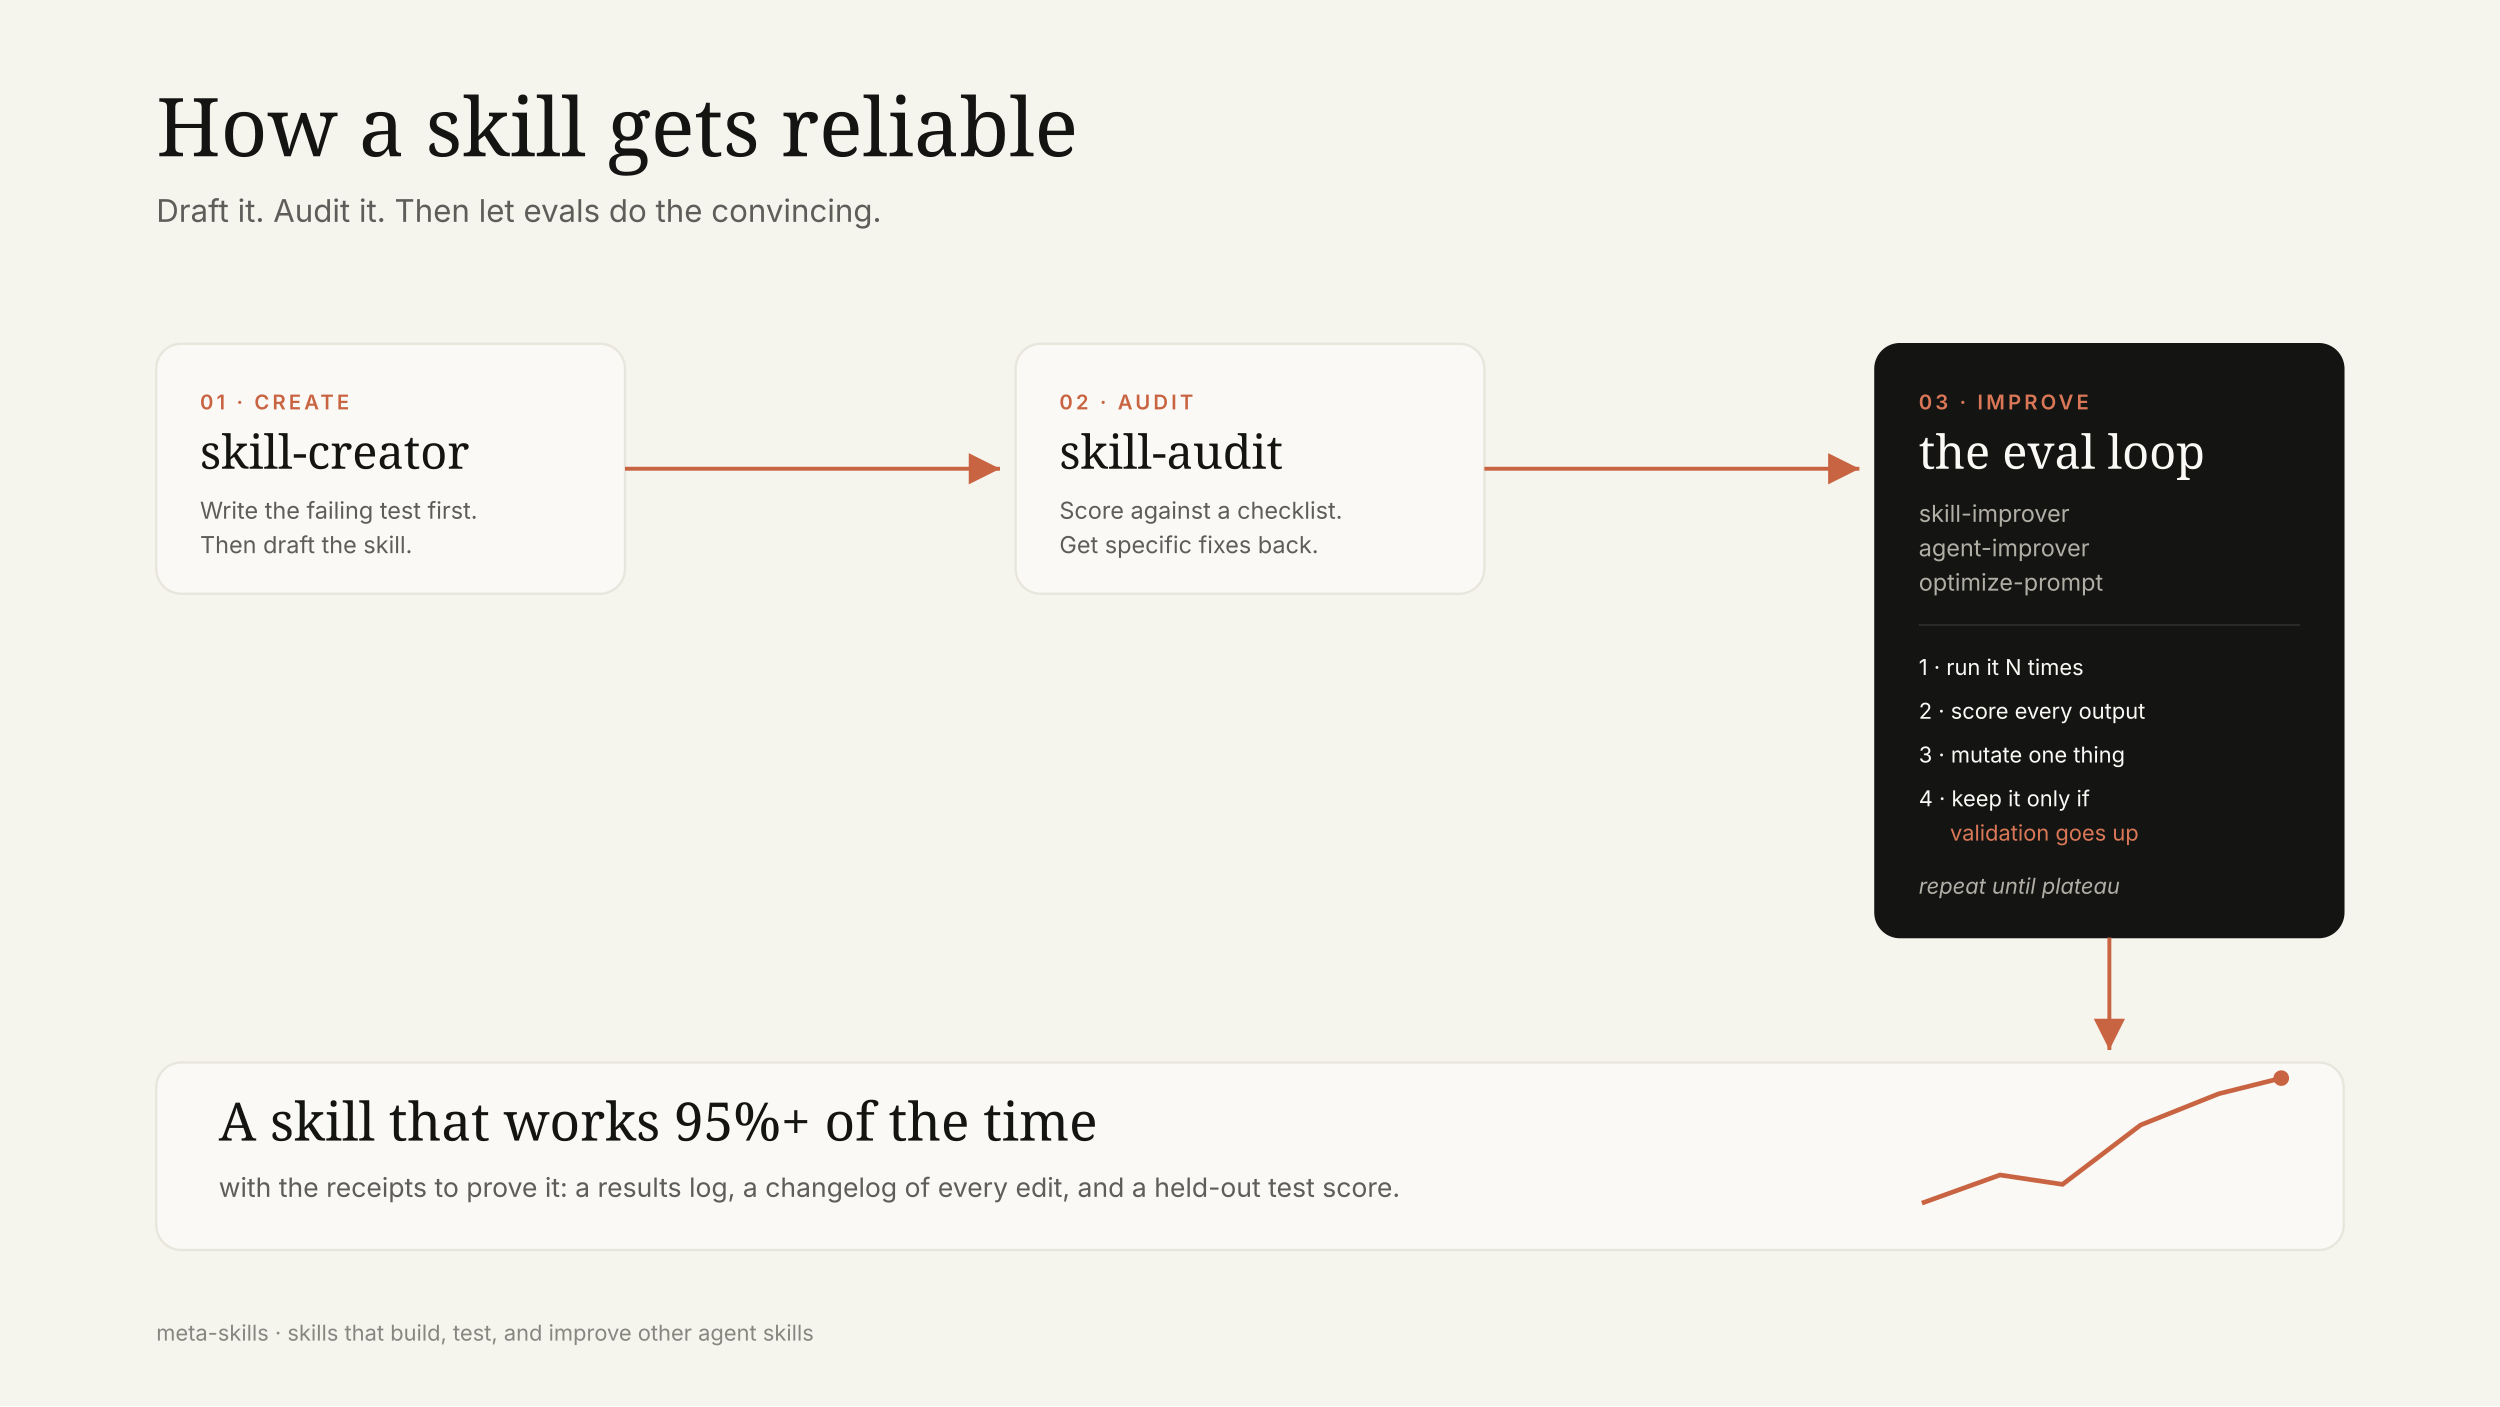
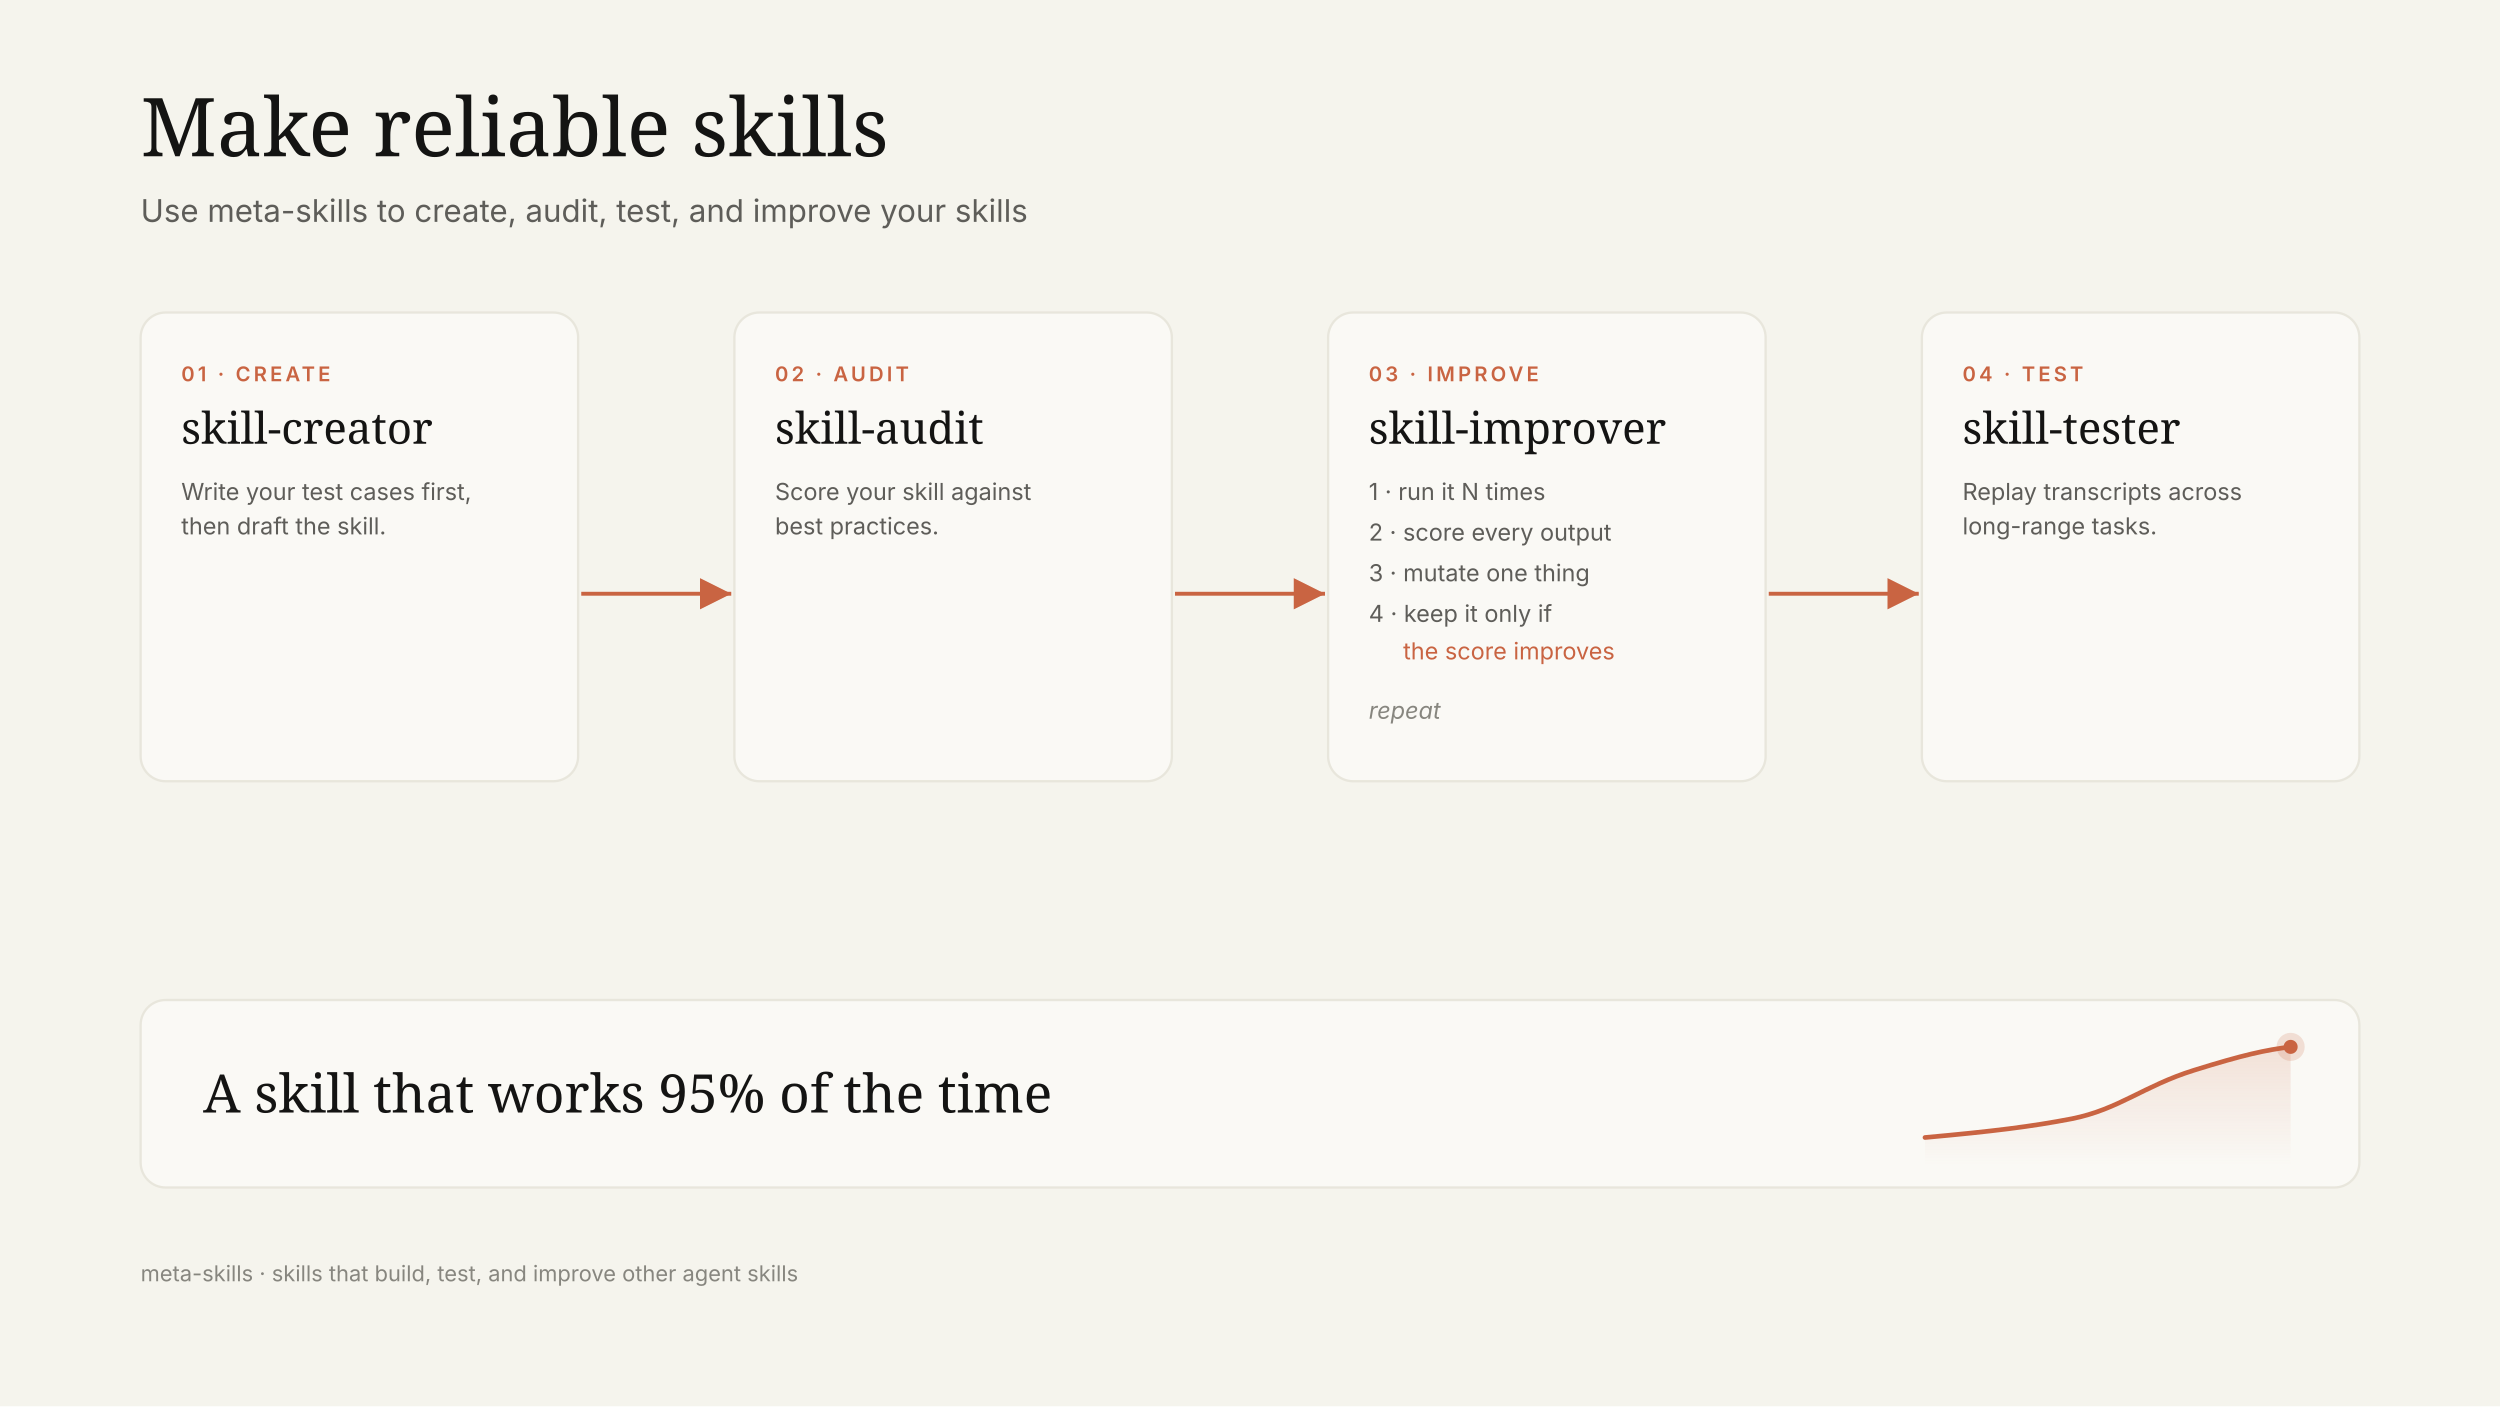
<svg xmlns="http://www.w3.org/2000/svg" width="1600" height="900" viewBox="0 0 1600 900" font-family="'EB Garamond', Georgia, serif">
  <defs>
    <style>
      .label{font-family:'EB Garamond',Georgia,serif;}
      .ui{font-family:-apple-system,'Segoe UI',system-ui,sans-serif;}
    </style>
    <marker id="arw" markerWidth="12" markerHeight="12" refX="8" refY="4" orient="auto">
      <path d="M0,0 L8,4 L0,8 Z" fill="#c96442" />
    </marker>
+     <linearGradient id="sparkFill" x1="0" y1="0" x2="0" y2="1">
+       <stop offset="0" stop-color="#c96442" stop-opacity="0.16" />
+       <stop offset="1" stop-color="#c96442" stop-opacity="0" />
+     </linearGradient>
  </defs>
  <rect width="1600" height="900" fill="#f5f4ed" />
-   <text x="100" y="100" class="label" font-size="52" fill="#141413" font-weight="500">How a skill gets reliable</text>
-   <text x="100" y="142" class="ui" font-size="20" fill="#5e5d59">Draft it. Audit it. Then let evals do the convincing.</text>
+   <text x="90" y="100" class="label" font-size="52" fill="#141413" font-weight="500">Make reliable skills</text>
+   <text x="90" y="142" class="ui" font-size="20" fill="#5e5d59">Use meta-skills to create, audit, test, and improve your skills</text>
  <g>
-     <rect x="100" y="220" width="300" height="160" rx="16" fill="#faf9f5" stroke="#e8e6dc" stroke-width="1.5" />
-     <text x="128" y="262" class="ui" font-size="13" fill="#c96442" letter-spacing="2" font-weight="600">01 · CREATE</text>
-     <text x="128" y="300" class="label" font-size="30" fill="#141413" font-weight="500">skill-creator</text>
-     <text x="128" y="332" class="ui" font-size="15" fill="#5e5d59">Write the failing test first.</text>
-     <text x="128" y="354" class="ui" font-size="15" fill="#5e5d59">Then draft the skill.</text>
+     <rect x="90" y="200" width="280" height="300" rx="16" fill="#faf9f5" stroke="#e8e6dc" stroke-width="1.5" />
+     <text x="116" y="244" class="ui" font-size="13" fill="#c96442" letter-spacing="2" font-weight="600">01 · CREATE</text>
+     <text x="116" y="284" class="label" font-size="28" fill="#141413" font-weight="500">skill-creator</text>
+     <text x="116" y="320" class="ui" font-size="15" fill="#5e5d59">Write your test cases first,</text>
+     <text x="116" y="342" class="ui" font-size="15" fill="#5e5d59">then draft the skill.</text>
  </g>
  <g>
-     <rect x="650" y="220" width="300" height="160" rx="16" fill="#faf9f5" stroke="#e8e6dc" stroke-width="1.5" />
-     <text x="678" y="262" class="ui" font-size="13" fill="#c96442" letter-spacing="2" font-weight="600">02 · AUDIT</text>
-     <text x="678" y="300" class="label" font-size="30" fill="#141413" font-weight="500">skill-audit</text>
-     <text x="678" y="332" class="ui" font-size="15" fill="#5e5d59">Score against a checklist.</text>
-     <text x="678" y="354" class="ui" font-size="15" fill="#5e5d59">Get specific fixes back.</text>
+     <rect x="470" y="200" width="280" height="300" rx="16" fill="#faf9f5" stroke="#e8e6dc" stroke-width="1.5" />
+     <text x="496" y="244" class="ui" font-size="13" fill="#c96442" letter-spacing="2" font-weight="600">02 · AUDIT</text>
+     <text x="496" y="284" class="label" font-size="28" fill="#141413" font-weight="500">skill-audit</text>
+     <text x="496" y="320" class="ui" font-size="15" fill="#5e5d59">Score your skill against</text>
+     <text x="496" y="342" class="ui" font-size="15" fill="#5e5d59">best practices.</text>
  </g>
  <g>
-     <rect x="1200" y="220" width="300" height="380" rx="16" fill="#141413" stroke="#141413" />
-     <text x="1228" y="262" class="ui" font-size="13" fill="#d97757" letter-spacing="2" font-weight="600">03 · IMPROVE</text>
-     <text x="1228" y="300" class="label" font-size="30" fill="#faf9f5" font-weight="500">the eval loop</text>
-     <text x="1228" y="334" class="ui" font-size="15" fill="#b0aea5">skill-improver</text>
-     <text x="1228" y="356" class="ui" font-size="15" fill="#b0aea5">agent-improver</text>
-     <text x="1228" y="378" class="ui" font-size="15" fill="#b0aea5">optimize-prompt</text>
-     <line x1="1228" y1="400" x2="1472" y2="400" stroke="#30302e" stroke-width="1" />
-     <text x="1228" y="432" class="ui" font-size="14" fill="#faf9f5">1 · run it N times</text>
-     <text x="1228" y="460" class="ui" font-size="14" fill="#faf9f5">2 · score every output</text>
-     <text x="1228" y="488" class="ui" font-size="14" fill="#faf9f5">3 · mutate one thing</text>
-     <text x="1228" y="516" class="ui" font-size="14" fill="#faf9f5">4 · keep it only if</text>
-     <text x="1248" y="538" class="ui" font-size="14" fill="#d97757">validation goes up</text>
-     <text x="1228" y="572" class="ui" font-size="14" fill="#b0aea5" font-style="italic">repeat until plateau</text>
+     <rect x="850" y="200" width="280" height="300" rx="16" fill="#faf9f5" stroke="#e8e6dc" stroke-width="1.5" />
+     <text x="876" y="244" class="ui" font-size="13" fill="#c96442" letter-spacing="2" font-weight="600">03 · IMPROVE</text>
+     <text x="876" y="284" class="label" font-size="28" fill="#141413" font-weight="500">skill-improver</text>
+     <text x="876" y="320" class="ui" font-size="15" fill="#5e5d59">1 · run it N times</text>
+     <text x="876" y="346" class="ui" font-size="15" fill="#5e5d59">2 · score every output</text>
+     <text x="876" y="372" class="ui" font-size="15" fill="#5e5d59">3 · mutate one thing</text>
+     <text x="876" y="398" class="ui" font-size="15" fill="#5e5d59">4 · keep it only if</text>
+     <text x="898" y="422" class="ui" font-size="15" fill="#c96442">the score improves</text>
+     <text x="876" y="460" class="ui" font-size="15" fill="#87867f" font-style="italic">repeat</text>
  </g>
-   <line x1="400" y1="300" x2="640" y2="300" stroke="#c96442" stroke-width="2.5" marker-end="url(#arw)" />
-   <line x1="950" y1="300" x2="1190" y2="300" stroke="#c96442" stroke-width="2.5" marker-end="url(#arw)" />
  <g>
-     <rect x="100" y="680" width="1400" height="120" rx="16" fill="#faf9f5" stroke="#e8e6dc" stroke-width="1.5" />
-     <text x="140" y="730" class="label" font-size="34" fill="#141413" font-weight="500">A skill that works 95%+ of the time</text>
-     <text x="140" y="766" class="ui" font-size="17" fill="#5e5d59">with the receipts to prove it: a results log, a changelog of every edit, and a held-out test score.</text>
-     <polyline points="1230,770 1280,752 1320,758 1370,720 1420,700 1460,690" fill="none" stroke="#c96442" stroke-width="3" />
-     <circle cx="1460" cy="690" r="5" fill="#c96442" />
+     <rect x="1230" y="200" width="280" height="300" rx="16" fill="#faf9f5" stroke="#e8e6dc" stroke-width="1.5" />
+     <text x="1256" y="244" class="ui" font-size="13" fill="#c96442" letter-spacing="2" font-weight="600">04 · TEST</text>
+     <text x="1256" y="284" class="label" font-size="28" fill="#141413" font-weight="500">skill-tester</text>
+     <text x="1256" y="320" class="ui" font-size="15" fill="#5e5d59">Replay transcripts across</text>
+     <text x="1256" y="342" class="ui" font-size="15" fill="#5e5d59">long-range tasks.</text>
  </g>
-   <path d="M1350,600 L1350,672" stroke="#c96442" stroke-width="2.5" fill="none" marker-end="url(#arw)" />
-   <text x="100" y="858" class="ui" font-size="14" fill="#87867f">meta-skills · skills that build, test, and improve other agent skills</text>
+   <line x1="372" y1="380" x2="468" y2="380" stroke="#c96442" stroke-width="2.5" marker-end="url(#arw)" />
+   <line x1="752" y1="380" x2="848" y2="380" stroke="#c96442" stroke-width="2.5" marker-end="url(#arw)" />
+   <line x1="1132" y1="380" x2="1228" y2="380" stroke="#c96442" stroke-width="2.5" marker-end="url(#arw)" />
+   <g>
+     <rect x="90" y="640" width="1420" height="120" rx="16" fill="#faf9f5" stroke="#e8e6dc" stroke-width="1.5" />
+     <text x="130" y="712" class="label" font-size="34" fill="#141413" font-weight="500">A skill that works 95% of the time</text>
+     <path d="M1232,728 C1276,724 1300,721 1326,716 C1356,710 1372,695 1404,685 C1436,675 1450,672 1466,670 L1466,746 L1232,746 Z" fill="url(#sparkFill)" />
+     <path d="M1232,728 C1276,724 1300,721 1326,716 C1356,710 1372,695 1404,685 C1436,675 1450,672 1466,670" fill="none" stroke="#c96442" stroke-width="3" stroke-linecap="round" stroke-linejoin="round" />
+     <circle cx="1466" cy="670" r="9" fill="#c96442" fill-opacity="0.18" />
+     <circle cx="1466" cy="670" r="4.5" fill="#c96442" />
+   </g>
+   <text x="90" y="820" class="ui" font-size="14" fill="#87867f">meta-skills · skills that build, test, and improve other agent skills</text>
</svg>
